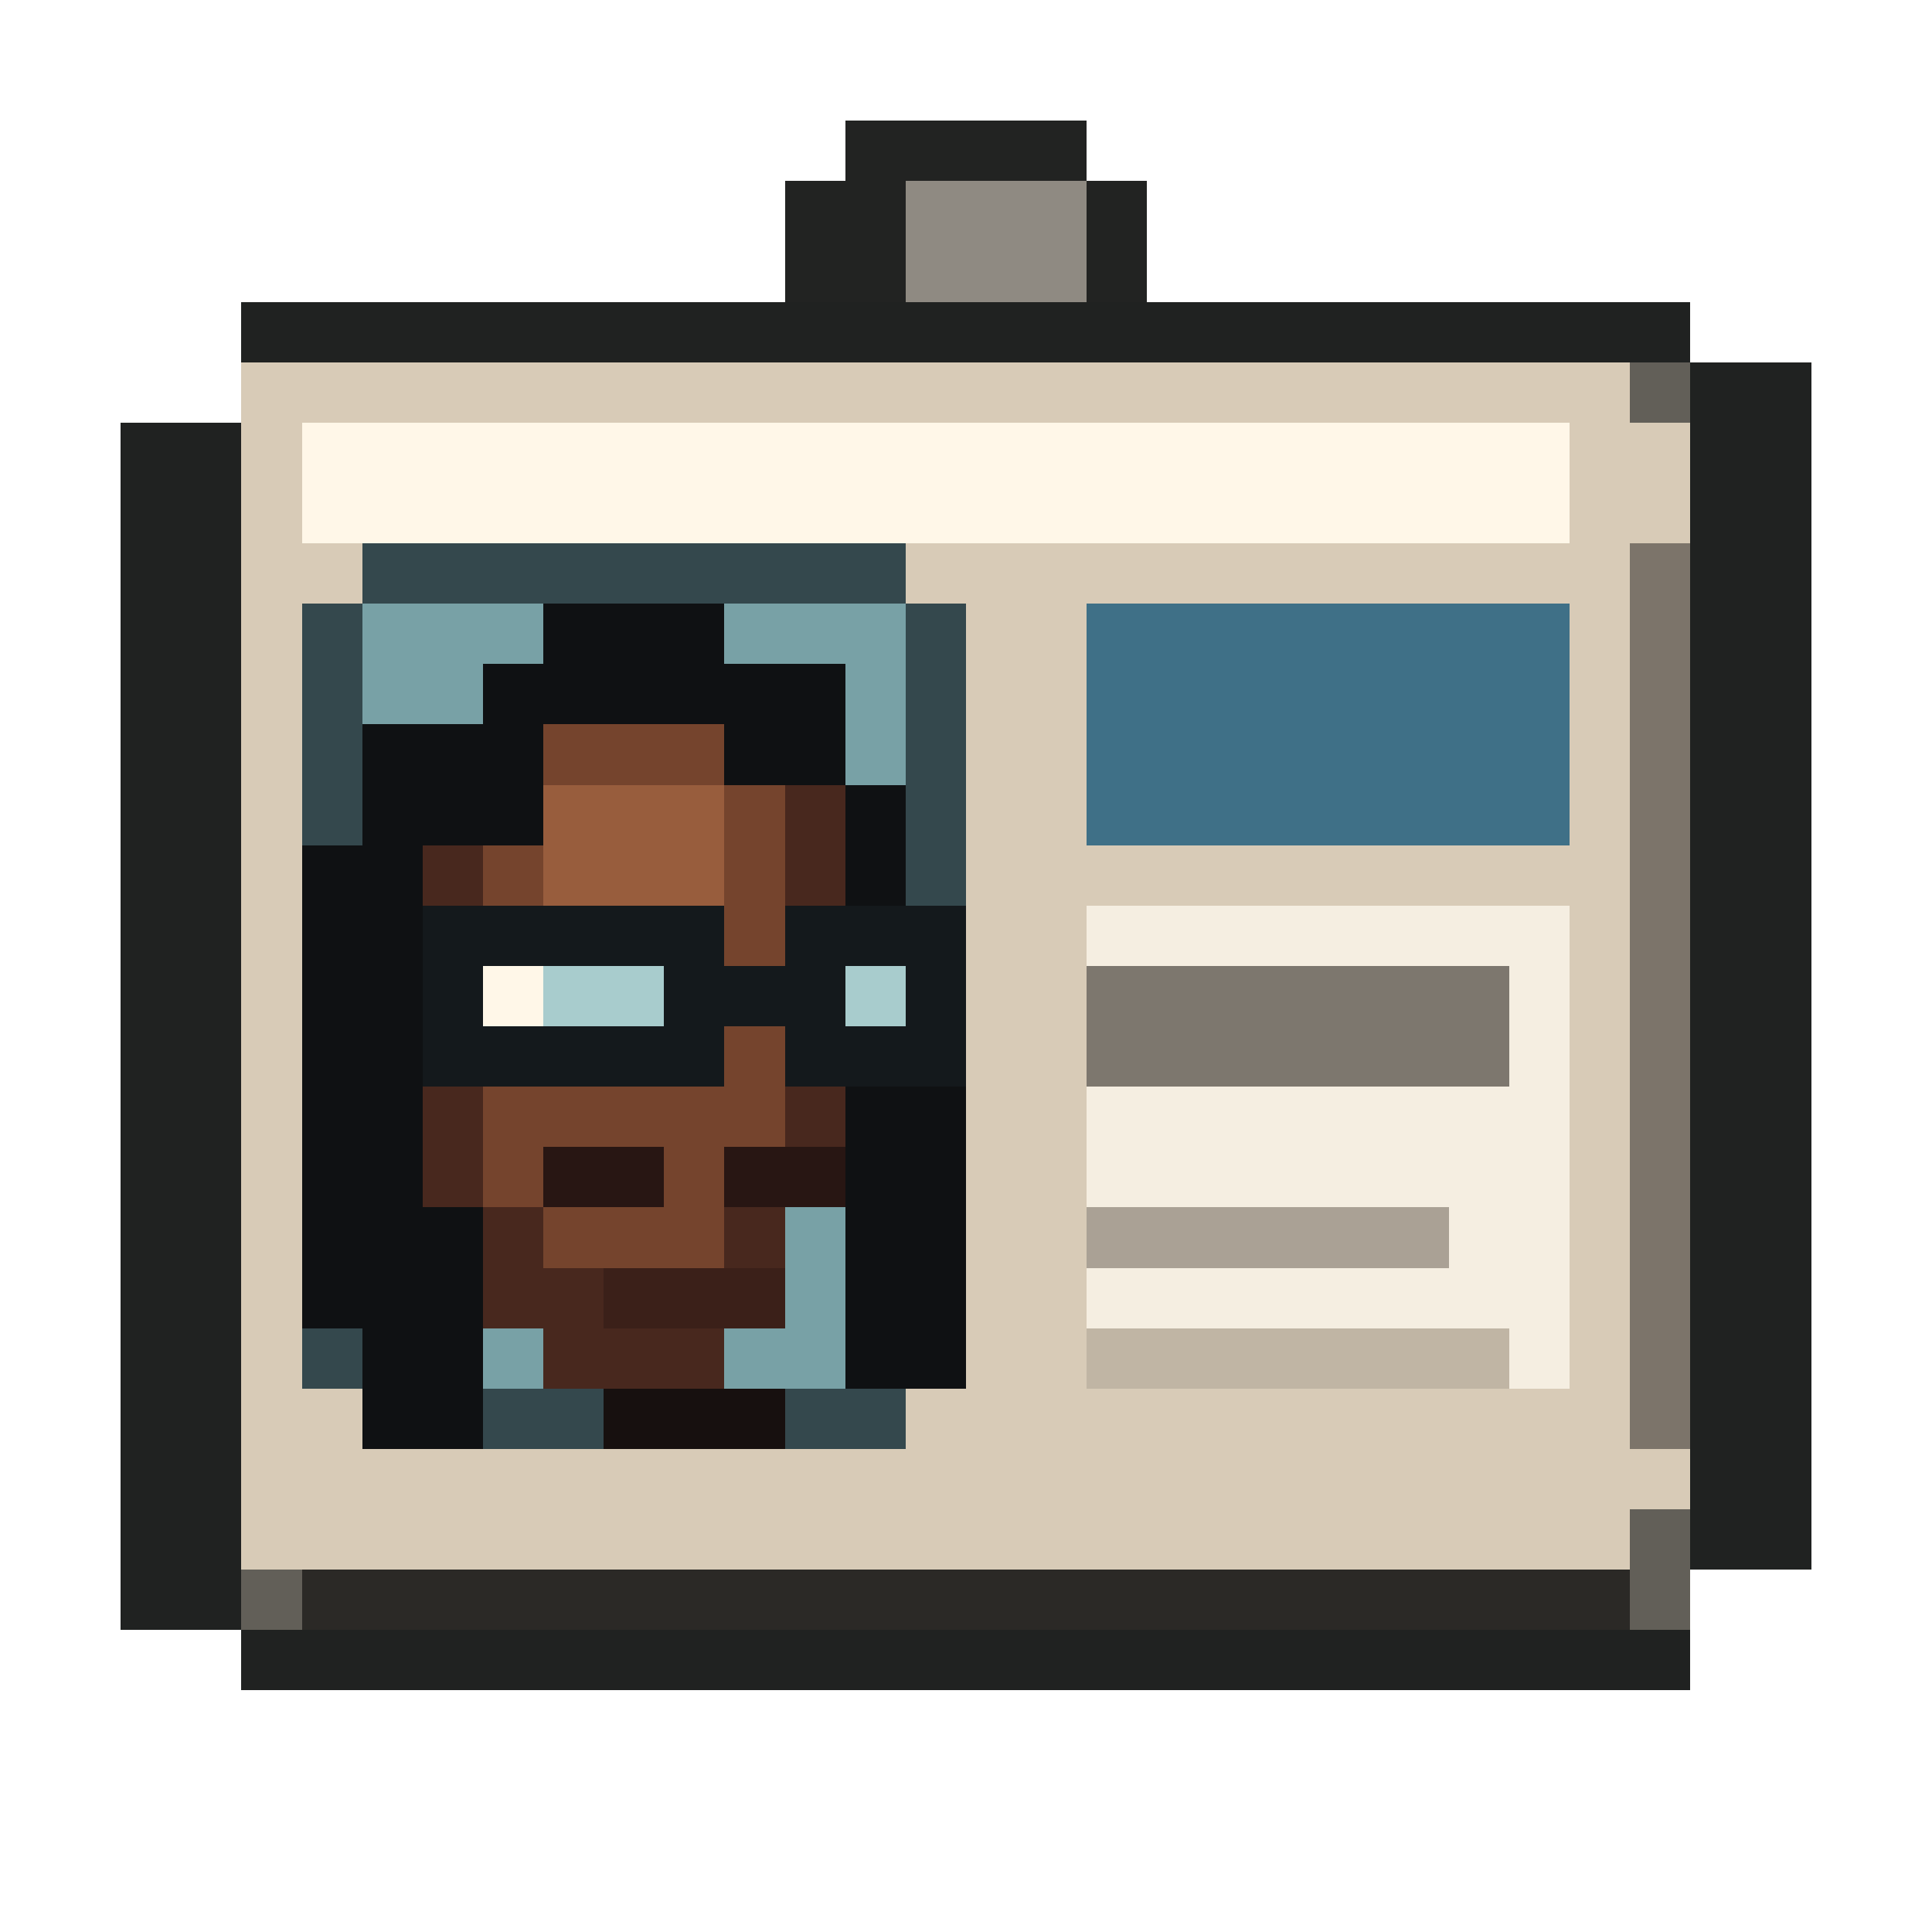
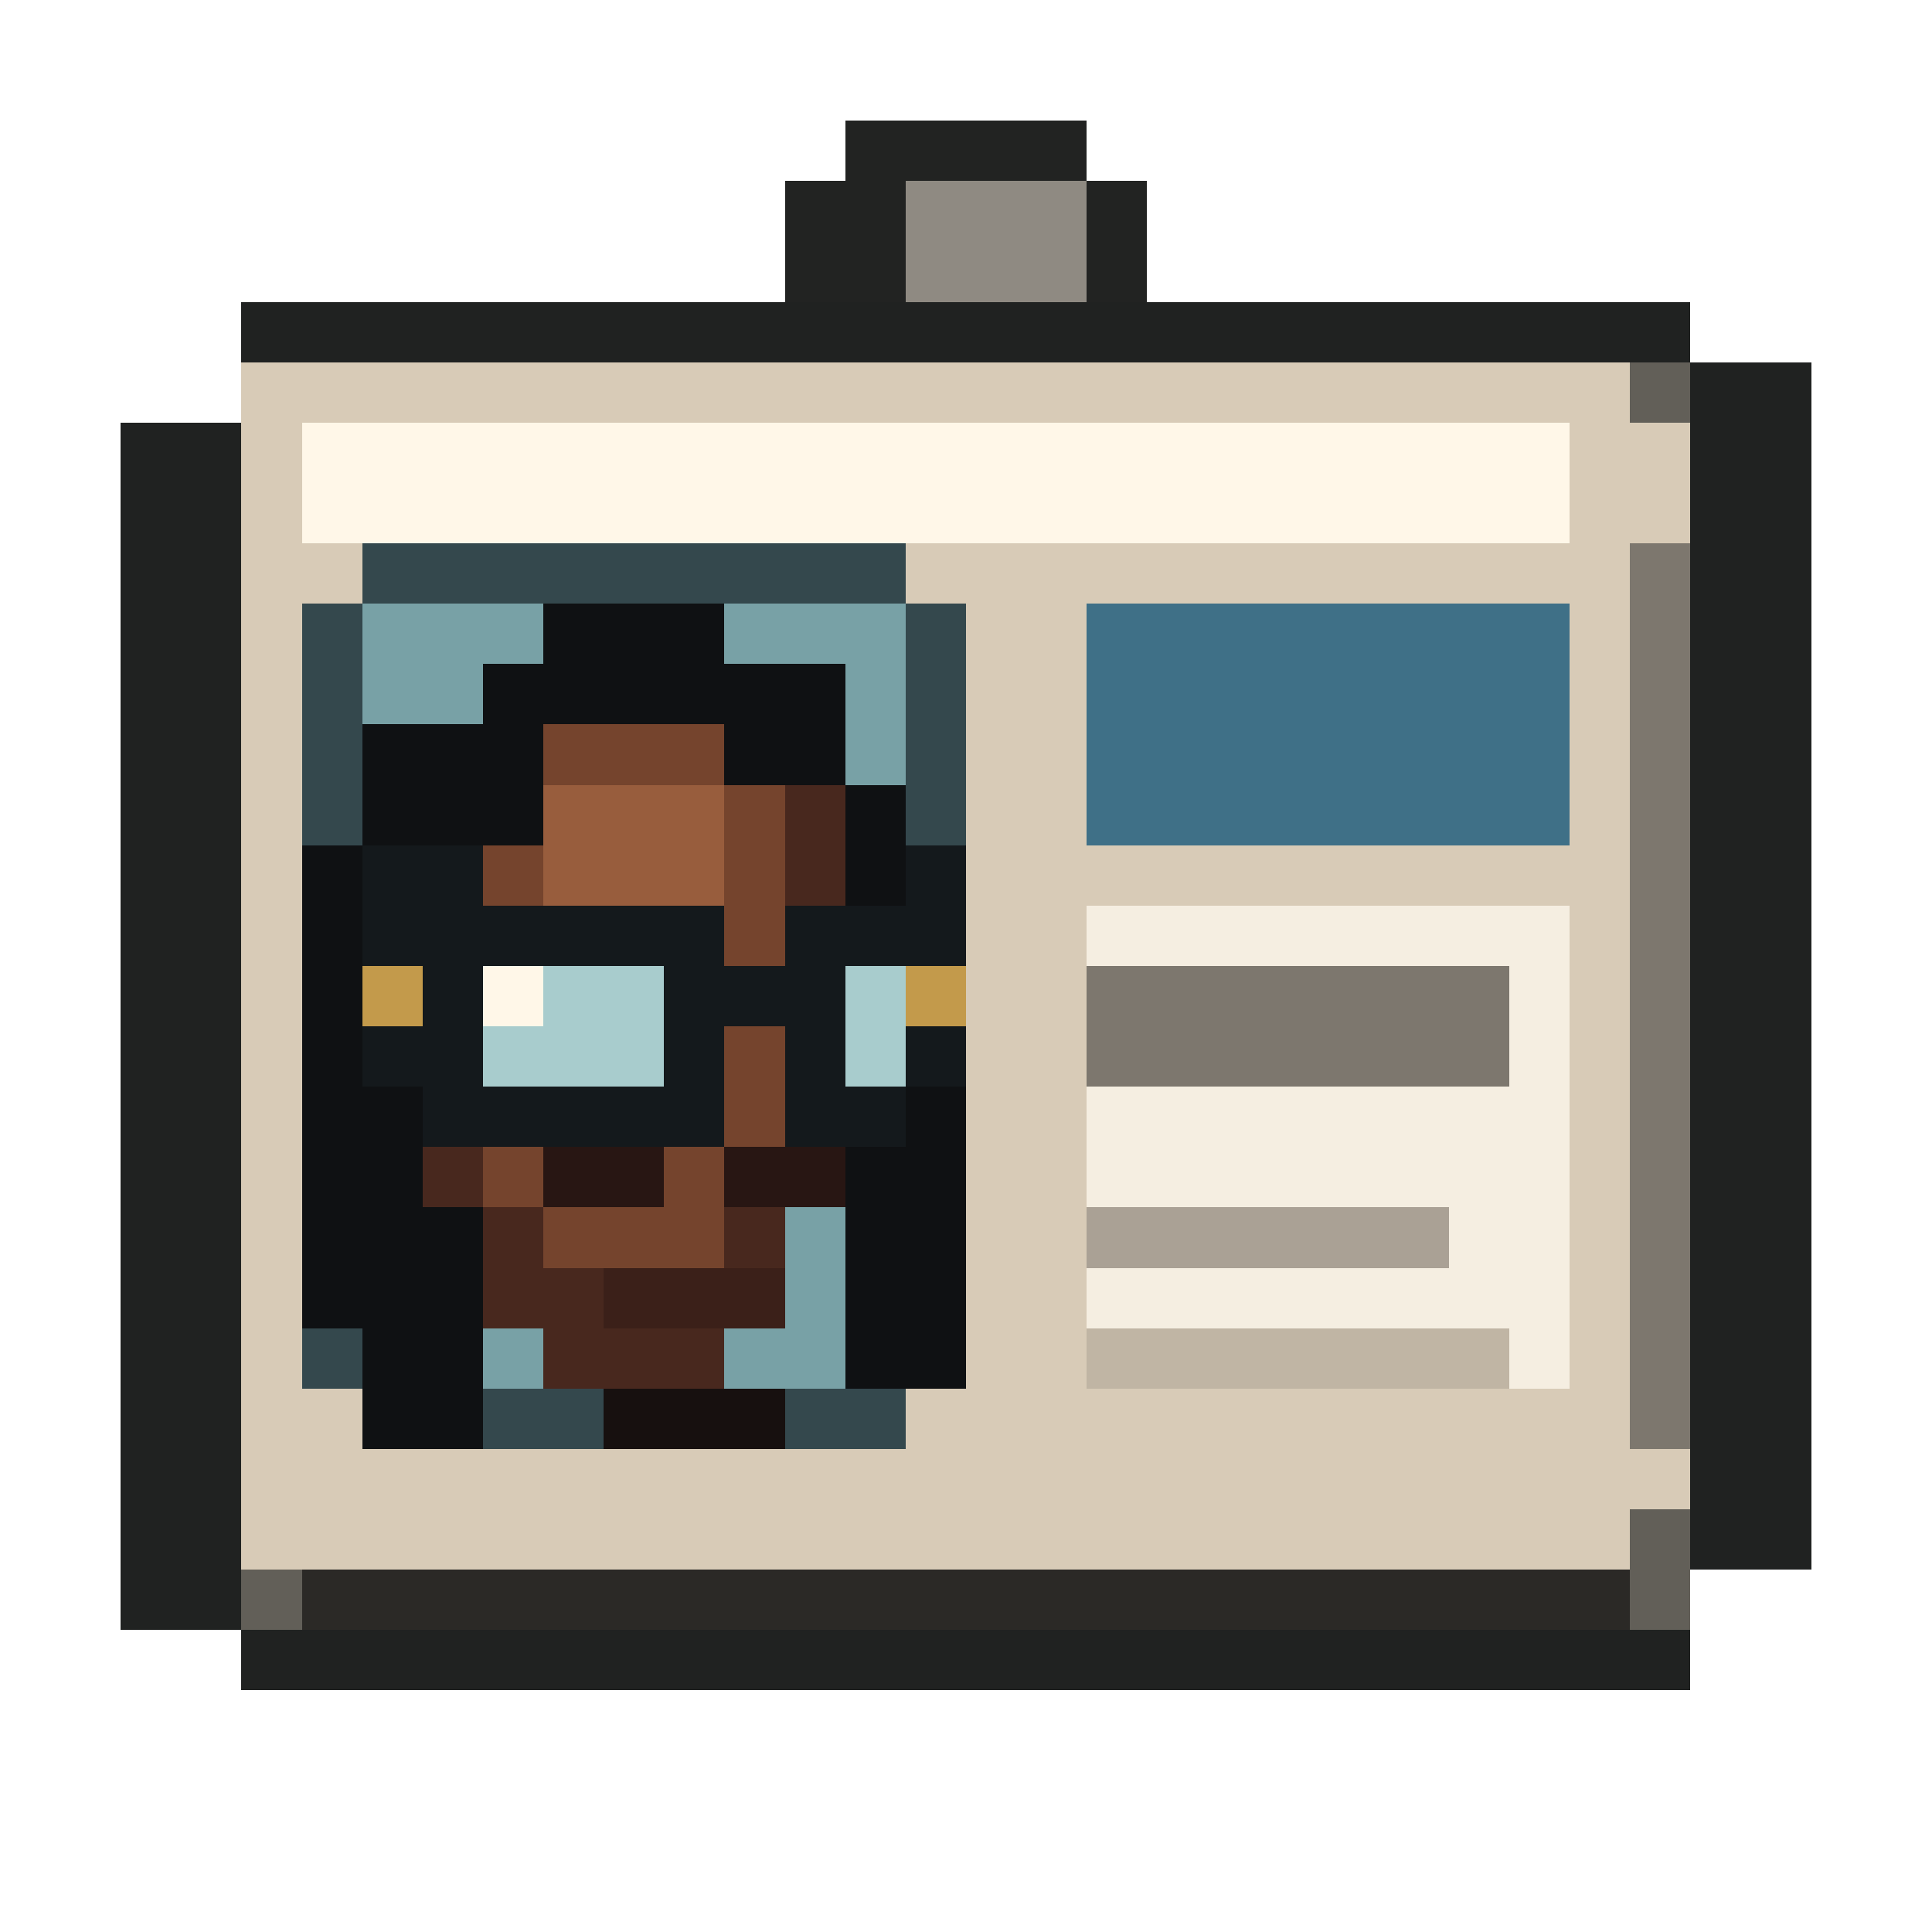
<svg xmlns="http://www.w3.org/2000/svg" viewBox="0 0 32 32" shape-rendering="crispEdges" data-m98-concept="about-myles" data-m98-grid="32">
  <path fill="#222322" d="M14 2H18V3H19V6H13V3H14Z" />
  <rect fill="#8f8a82" x="15" y="3" width="3" height="2" />
  <path fill="#202221" d="M4 5H28V6H30V26H28V28H4V27H2V7H4Z" />
  <rect fill="#625f58" x="4" y="6" width="24" height="21" />
  <path fill="#d8cbb7" d="M4 6H27V7H28V25H27V26H4Z" />
  <rect fill="#fff7e8" x="5" y="7" width="21" height="2" />
  <path fill="#34484d" d="M6 9H15V10H16V23H15V24H6V23H5V10H6Z" />
  <rect fill="#78a1a6" x="6" y="10" width="9" height="13" />
  <path fill="#0f1113" d="M9 10H12V11H14V13H15V17H16V23H14V19H13V13H9V19H8V24H6V22H5V14H6V12H8V11H9Z" />
  <path fill="#48281e" d="M9 12H12V13H14V19H13V21H12V23H9V22H8V20H7V14H9Z" />
  <path fill="#75442d" d="M9 12H12V13H13V19H12V21H9V20H8V14H9Z" />
  <rect fill="#985d3d" x="9" y="13" width="3" height="2" />
-   <rect fill="#14191c" x="7" y="15" width="5" height="3" />
-   <rect fill="#14191c" x="13" y="15" width="3" height="3" />
-   <rect fill="#a8cccd" x="8" y="16" width="3" height="1" />
-   <rect fill="#a8cccd" x="14" y="16" width="1" height="1" />
+   <path fill="#14191c" d="M6 14H8V15H12V19H7V18H6ZM13 15H15V14H16V18H15V19H13Z" />
+   <rect fill="#a8cccd" x="8" y="16" width="3" height="2" />
+   <rect fill="#a8cccd" x="14" y="16" width="1" height="2" />
  <rect fill="#fff7e8" x="8" y="16" width="1" height="1" />
  <rect fill="#14191c" x="12" y="16" width="1" height="1" />
+   <rect fill="#c39a4b" x="6" y="16" width="1" height="1" />
+   <rect fill="#c39a4b" x="15" y="16" width="1" height="1" />
  <rect fill="#281613" x="9" y="19" width="2" height="1" />
  <rect fill="#281613" x="12" y="19" width="2" height="1" />
  <rect fill="#3b2019" x="10" y="21" width="3" height="1" />
  <rect fill="#17100f" x="10" y="23" width="3" height="1" />
  <rect fill="#3f7087" x="18" y="10" width="8" height="4" />
  <rect fill="#f5eee1" x="18" y="15" width="8" height="8" />
  <rect fill="#7d776e" x="18" y="16" width="7" height="2" />
  <rect fill="#aaa195" x="18" y="20" width="6" height="1" />
  <rect fill="#c0b5a4" x="18" y="22" width="7" height="1" />
-   <rect fill="#7c746a" x="27" y="9" width="1" height="15" />
+   <rect fill="#7d776e" x="27" y="9" width="1" height="15" />
  <rect fill="#2b2926" x="5" y="26" width="22" height="1" />
</svg>
